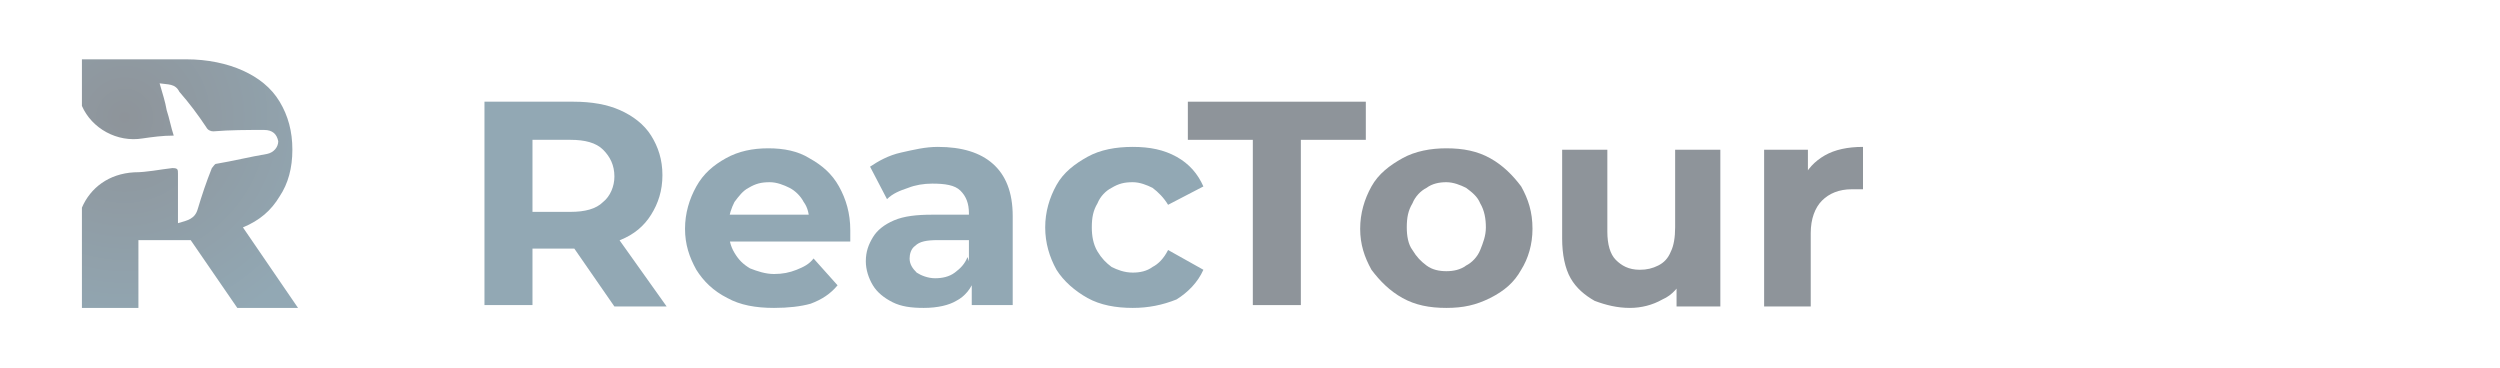
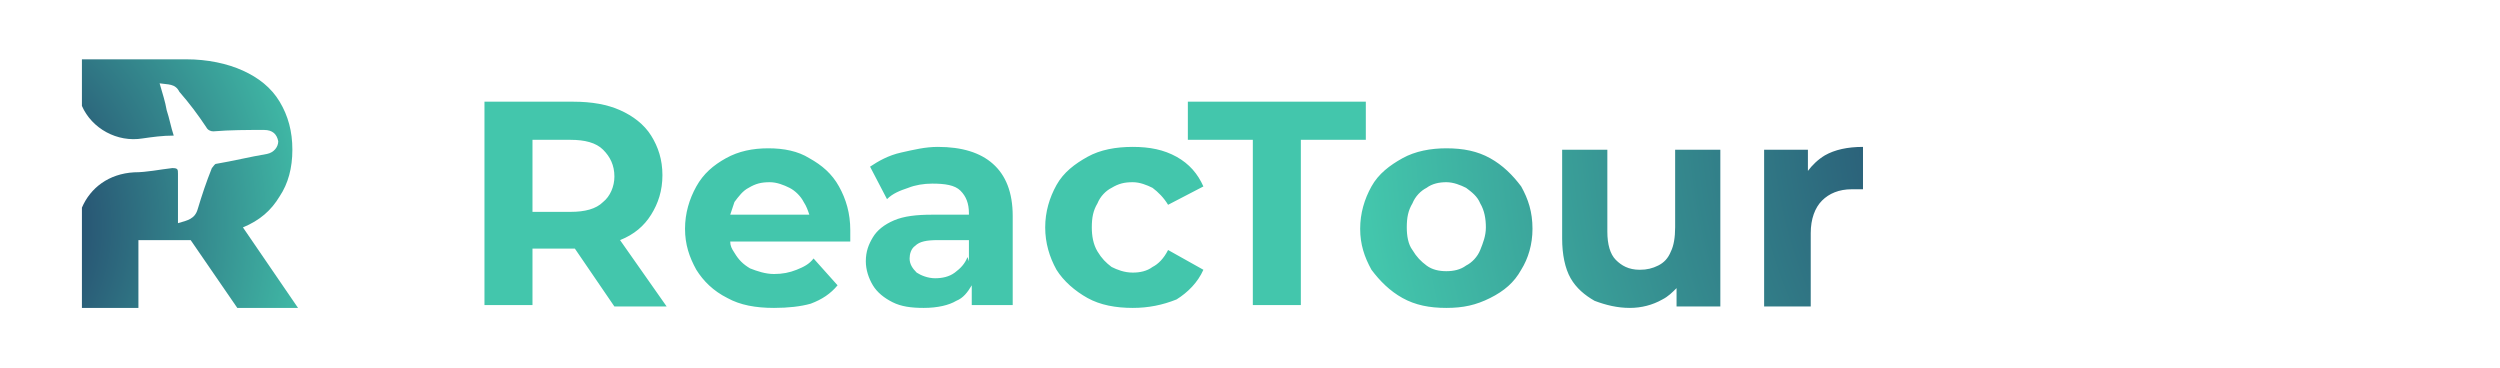
<svg xmlns="http://www.w3.org/2000/svg" version="1.1" id="Layer_1" x="0px" y="0px" viewBox="0 0 177 26" style="enable-background:new 0 0 177 26;" xml:space="preserve">
  <style type="text/css">
- 	.st0{fill:#92A8B4;}
- 	.st1{fill:#8E949A;}
- 	.st2{fill:url(#SVGID_1_);}
+ 	.st0{fill:url(#SVGID_1_);}
+ 	.st1{fill:url(#SVGID_00000125598377482512511680000011967836893470203275_);}
</style>
-   <g>
-     <path class="st0" d="M34.3,21.7V7.2h6.3c1.3,0,2.4,0.2,3.3,0.6c0.9,0.4,1.7,1,2.2,1.8c0.5,0.8,0.8,1.7,0.8,2.8c0,1.1-0.3,2-0.8,2.8   s-1.2,1.4-2.2,1.8c-0.9,0.4-2.1,0.6-3.3,0.6h-4.4l1.5-1.5v5.5H34.3z M37.7,16.5L36.2,15h4.2c1,0,1.8-0.2,2.3-0.7   c0.5-0.4,0.8-1.1,0.8-1.8c0-0.8-0.3-1.4-0.8-1.9s-1.3-0.7-2.3-0.7h-4.2l1.5-1.6V16.5z M43.5,21.7l-3.6-5.2h3.6l3.7,5.2H43.5z" />
-     <path class="st0" d="M54.8,21.8c-1.3,0-2.4-0.2-3.3-0.7c-1-0.5-1.7-1.2-2.2-2c-0.5-0.9-0.8-1.8-0.8-2.9c0-1.1,0.3-2.1,0.8-3   c0.5-0.9,1.2-1.5,2.1-2c0.9-0.5,1.9-0.7,3-0.7c1.1,0,2.1,0.2,2.9,0.7c0.9,0.5,1.6,1.1,2.1,2c0.5,0.9,0.8,1.9,0.8,3.1   c0,0.1,0,0.3,0,0.4c0,0.2,0,0.3,0,0.4h-9v-1.9h7.3l-1.2,0.6c0-0.6-0.1-1.1-0.4-1.5c-0.2-0.4-0.6-0.8-1-1c-0.4-0.2-0.9-0.4-1.4-0.4   c-0.6,0-1,0.1-1.5,0.4c-0.4,0.2-0.7,0.6-1,1c-0.2,0.4-0.4,0.9-0.4,1.5v0.5c0,0.6,0.1,1.1,0.4,1.6c0.3,0.5,0.6,0.8,1.1,1.1   c0.5,0.2,1.1,0.4,1.7,0.4c0.6,0,1.1-0.1,1.6-0.3s0.9-0.4,1.2-0.8l1.7,1.9c-0.5,0.6-1.1,1-1.9,1.3C56.7,21.7,55.8,21.8,54.8,21.8z" />
-     <path class="st0" d="M65.4,21.8c-0.9,0-1.6-0.1-2.2-0.4c-0.6-0.3-1.1-0.7-1.4-1.2c-0.3-0.5-0.5-1.1-0.5-1.7c0-0.7,0.2-1.2,0.5-1.7   c0.3-0.5,0.8-0.9,1.5-1.2c0.7-0.3,1.6-0.4,2.7-0.4h3V17h-2.6c-0.8,0-1.3,0.1-1.6,0.4c-0.3,0.2-0.4,0.6-0.4,0.9c0,0.4,0.2,0.7,0.5,1   c0.3,0.2,0.8,0.4,1.3,0.4c0.5,0,1-0.1,1.4-0.4c0.4-0.3,0.7-0.6,0.9-1.1l0.5,1.5c-0.2,0.7-0.7,1.3-1.3,1.6   C67.2,21.6,66.4,21.8,65.4,21.8z M68.8,21.7v-2.2L68.6,19v-3.9c0-0.7-0.2-1.2-0.6-1.6S66.9,13,66,13c-0.6,0-1.2,0.1-1.7,0.3   c-0.6,0.2-1.1,0.4-1.5,0.8l-1.2-2.3c0.6-0.4,1.3-0.8,2.2-1c0.9-0.2,1.7-0.4,2.6-0.4c1.7,0,3,0.4,3.9,1.2c0.9,0.8,1.4,2,1.4,3.7v6.3   H68.8z" />
-     <path class="st0" d="M80.2,21.8c-1.2,0-2.3-0.2-3.2-0.7c-0.9-0.5-1.7-1.2-2.2-2c-0.5-0.9-0.8-1.9-0.8-3c0-1.1,0.3-2.1,0.8-3   c0.5-0.9,1.3-1.5,2.2-2c0.9-0.5,2-0.7,3.2-0.7c1.2,0,2.2,0.2,3.1,0.7c0.9,0.5,1.5,1.2,1.9,2.1l-2.5,1.3c-0.3-0.5-0.7-0.9-1.1-1.2   c-0.4-0.2-0.9-0.4-1.4-0.4c-0.6,0-1,0.1-1.5,0.4c-0.4,0.2-0.8,0.6-1,1.1c-0.3,0.5-0.4,1-0.4,1.7c0,0.6,0.1,1.2,0.4,1.7   c0.3,0.5,0.6,0.8,1,1.1c0.4,0.2,0.9,0.4,1.5,0.4c0.5,0,1-0.1,1.4-0.4c0.4-0.2,0.8-0.6,1.1-1.2l2.5,1.4c-0.4,0.9-1.1,1.6-1.9,2.1   C82.3,21.6,81.3,21.8,80.2,21.8z" />
-     <path class="st1" d="M88.7,21.7V9.9h-4.6V7.2h12.6v2.7h-4.6v11.7H88.7z" />
-     <path class="st1" d="M102.4,21.8c-1.2,0-2.2-0.2-3.1-0.7s-1.6-1.2-2.2-2c-0.5-0.9-0.8-1.8-0.8-2.9c0-1.1,0.3-2.1,0.8-3   c0.5-0.9,1.3-1.5,2.2-2c0.9-0.5,2-0.7,3.1-0.7c1.2,0,2.2,0.2,3.1,0.7c0.9,0.5,1.6,1.2,2.2,2c0.5,0.9,0.8,1.8,0.8,3   c0,1.1-0.3,2.1-0.8,2.9c-0.5,0.9-1.2,1.5-2.2,2S103.6,21.8,102.4,21.8z M102.4,19.2c0.5,0,1-0.1,1.4-0.4c0.4-0.2,0.8-0.6,1-1.1   c0.2-0.5,0.4-1,0.4-1.6c0-0.6-0.1-1.2-0.4-1.7c-0.2-0.5-0.6-0.8-1-1.1c-0.4-0.2-0.9-0.4-1.4-0.4s-1,0.1-1.4,0.4   c-0.4,0.2-0.8,0.6-1,1.1c-0.3,0.5-0.4,1-0.4,1.7c0,0.6,0.1,1.2,0.4,1.6c0.3,0.5,0.6,0.8,1,1.1C101.4,19.1,101.9,19.2,102.4,19.2z" />
-     <path class="st1" d="M115.4,21.8c-0.9,0-1.7-0.2-2.5-0.5c-0.7-0.4-1.3-0.9-1.7-1.6c-0.4-0.7-0.6-1.7-0.6-2.8v-6.3h3.2v5.8   c0,0.9,0.2,1.6,0.6,2s0.9,0.7,1.7,0.7c0.5,0,0.9-0.1,1.3-0.3c0.4-0.2,0.7-0.5,0.9-1c0.2-0.4,0.3-1,0.3-1.7v-5.5h3.2v11.1h-3.1v-3.1   l0.6,0.9c-0.4,0.8-0.9,1.4-1.6,1.7C117,21.6,116.2,21.8,115.4,21.8z" />
-     <path class="st1" d="M124.9,21.7V10.6h3.1v3.1l-0.4-0.9c0.3-0.8,0.9-1.4,1.6-1.8c0.7-0.4,1.6-0.6,2.7-0.6v3c-0.1,0-0.3,0-0.4,0   s-0.2,0-0.4,0c-0.9,0-1.6,0.3-2.1,0.8c-0.5,0.5-0.8,1.3-0.8,2.3v5.2H124.9z" />
-   </g>
-   <radialGradient id="SVGID_1_" cx="8.827" cy="8.303" r="16.168" gradientUnits="userSpaceOnUse">
-     <stop offset="3.720238e-04" style="stop-color:#8E949A" />
-     <stop offset="1" style="stop-color:#92A8B4" />
+   <radialGradient id="SVGID_1_" cx="158.983" cy="7.592" r="62.572" gradientUnits="userSpaceOnUse">
+     <stop offset="2.066799e-05" style="stop-color:#191654" />
+     <stop offset="1" style="stop-color:#43C6AC" />
  </radialGradient>
-   <path class="st2" d="M17.2,16.1C17.3,16.1,17.3,16.1,17.2,16.1c1.2-0.5,2-1.2,2.6-2.2c0.6-0.9,0.9-2,0.9-3.3c0-1.3-0.3-2.4-0.9-3.4  s-1.5-1.7-2.6-2.2c-1.1-0.5-2.5-0.8-4-0.8H5.8v3.3c0.7,1.6,2.5,2.6,4.3,2.3c0.7-0.1,1.4-0.2,2.2-0.2C12.1,9,12,8.4,11.8,7.8  c-0.1-0.6-0.3-1.2-0.5-1.9c0.6,0.1,1.1,0,1.4,0.6C13.4,7.3,14,8.1,14.6,9c0.1,0.2,0.3,0.3,0.5,0.3c1.2-0.1,2.4-0.1,3.6-0.1  c0.6,0,0.9,0.3,1,0.8c0,0.4-0.3,0.8-0.8,0.9c-1.2,0.2-2.4,0.5-3.6,0.7c-0.1,0-0.2,0.2-0.3,0.3c-0.4,1-0.7,1.9-1,2.9  c-0.2,0.7-0.7,0.8-1.4,1c0-0.2,0-0.3,0-0.4c0-1,0-2.1,0-3.1c0-0.3,0-0.4-0.4-0.4c-0.9,0.1-1.8,0.3-2.7,0.3c-1.8,0.1-3.1,1.1-3.7,2.5  v7.1h4v-4.8h3.5c0.1,0,0.1,0,0.2,0l3.3,4.8h4.3L17.2,16.1z" />
+   <path class="st0" d="M43.9,17c1-0.4,1.7-1,2.2-1.8s0.8-1.7,0.8-2.8c0-1.1-0.3-2-0.8-2.8c-0.5-0.8-1.3-1.4-2.2-1.8  c-0.9-0.4-2-0.6-3.3-0.6h-6.3v14.4h3.4v-4h2.9c0,0,0,0,0.1,0l2.8,4.1h3.7L43.9,17C43.9,17,43.9,17,43.9,17z M42.7,10.6  c0.5,0.5,0.8,1.1,0.8,1.9c0,0.7-0.3,1.4-0.8,1.8c-0.5,0.5-1.3,0.7-2.3,0.7h-2.7V9.9h2.7C41.4,9.9,42.2,10.1,42.7,10.6z M57.3,11.2  c-0.8-0.5-1.8-0.7-2.9-0.7c-1.1,0-2.1,0.2-3,0.7c-0.9,0.5-1.6,1.1-2.1,2c-0.5,0.9-0.8,1.9-0.8,3c0,1.1,0.3,2,0.8,2.9  c0.5,0.8,1.2,1.5,2.2,2c0.9,0.5,2,0.7,3.3,0.7c1,0,1.9-0.1,2.6-0.3c0.8-0.3,1.4-0.7,1.9-1.3l-1.7-1.9c-0.3,0.4-0.7,0.6-1.2,0.8  c-0.5,0.2-1,0.3-1.6,0.3s-1.2-0.2-1.7-0.4c-0.5-0.3-0.8-0.6-1.1-1.1c-0.2-0.3-0.3-0.5-0.3-0.8h8.5c0-0.1,0-0.2,0-0.4  c0-0.1,0-0.3,0-0.4c0-1.2-0.3-2.2-0.8-3.1C58.9,12.3,58.2,11.7,57.3,11.2z M53,13.3c0.5-0.3,0.9-0.4,1.5-0.4c0.5,0,1,0.2,1.4,0.4  c0.4,0.2,0.8,0.6,1,1c0.2,0.3,0.3,0.6,0.4,0.9h-5.6c0.1-0.3,0.2-0.6,0.3-0.9C52.3,13.9,52.6,13.5,53,13.3z M66.4,10.4  c-0.9,0-1.7,0.2-2.6,0.4c-0.9,0.2-1.6,0.6-2.2,1l1.2,2.3c0.4-0.4,0.9-0.6,1.5-0.8c0.5-0.2,1.1-0.3,1.7-0.3c0.9,0,1.6,0.1,2,0.5  s0.6,0.9,0.6,1.6v0.1H66c-1.1,0-2,0.1-2.7,0.4c-0.7,0.3-1.2,0.7-1.5,1.2s-0.5,1-0.5,1.7c0,0.6,0.2,1.2,0.5,1.7s0.8,0.9,1.4,1.2  c0.6,0.3,1.3,0.4,2.2,0.4c1,0,1.8-0.2,2.3-0.5c0.5-0.2,0.8-0.6,1.1-1.1v1.4h2.9v-6.3c0-1.7-0.5-2.9-1.4-3.7  C69.4,10.8,68.1,10.4,66.4,10.4z M67.6,19.3c-0.4,0.3-0.9,0.4-1.4,0.4s-1-0.2-1.3-0.4c-0.3-0.3-0.5-0.6-0.5-1c0-0.3,0.1-0.7,0.4-0.9  c0.3-0.3,0.8-0.4,1.6-0.4h2.2v1.5l-0.1-0.3C68.3,18.7,68,19,67.6,19.3z M77.7,14.4c-0.3,0.5-0.4,1-0.4,1.7c0,0.6,0.1,1.2,0.4,1.7  s0.6,0.8,1,1.1c0.4,0.2,0.9,0.4,1.5,0.4c0.5,0,1-0.1,1.4-0.4c0.4-0.2,0.8-0.6,1.1-1.2l2.5,1.4c-0.4,0.9-1.1,1.6-1.9,2.1  c-1,0.4-2,0.6-3.1,0.6c-1.2,0-2.3-0.2-3.2-0.7s-1.7-1.2-2.2-2c-0.5-0.9-0.8-1.9-0.8-3c0-1.1,0.3-2.1,0.8-3c0.5-0.9,1.3-1.5,2.2-2  c0.9-0.5,2-0.7,3.2-0.7s2.2,0.2,3.1,0.7c0.9,0.5,1.5,1.2,1.9,2.1l-2.5,1.3c-0.3-0.5-0.7-0.9-1.1-1.2c-0.4-0.2-0.9-0.4-1.4-0.4  c-0.6,0-1,0.1-1.5,0.4C78.3,13.5,77.9,13.9,77.7,14.4z M96.7,9.9h-4.6v11.7h-3.4V9.9h-4.6V7.2h12.6V9.9z M105.5,11.2  c-0.9-0.5-1.9-0.7-3.1-0.7c-1.1,0-2.2,0.2-3.1,0.7c-0.9,0.5-1.7,1.1-2.2,2c-0.5,0.9-0.8,1.9-0.8,3c0,1.1,0.3,2,0.8,2.9  c0.6,0.8,1.3,1.5,2.2,2c0.9,0.5,1.9,0.7,3.1,0.7c1.2,0,2.1-0.2,3.1-0.7s1.7-1.1,2.2-2c0.5-0.8,0.8-1.8,0.8-2.9c0-1.2-0.3-2.1-0.8-3  C107.1,12.4,106.4,11.7,105.5,11.2z M104.8,17.7c-0.2,0.5-0.6,0.9-1,1.1c-0.4,0.3-0.9,0.4-1.4,0.4s-1-0.1-1.4-0.4s-0.7-0.6-1-1.1  c-0.3-0.4-0.4-1-0.4-1.6c0-0.7,0.1-1.2,0.4-1.7c0.2-0.5,0.6-0.9,1-1.1c0.4-0.3,0.9-0.4,1.4-0.4s1,0.2,1.4,0.4c0.4,0.3,0.8,0.6,1,1.1  c0.3,0.5,0.4,1.1,0.4,1.7C105.2,16.7,105,17.2,104.8,17.7z M118.6,10.6h3.2v11.1h-3.1v-1.3c-0.3,0.3-0.6,0.6-1,0.8  c-0.7,0.4-1.5,0.6-2.3,0.6c-0.9,0-1.7-0.2-2.5-0.5c-0.7-0.4-1.3-0.9-1.7-1.6c-0.4-0.7-0.6-1.7-0.6-2.8v-6.3h3.2v5.8  c0,0.9,0.2,1.6,0.6,2c0.4,0.4,0.9,0.7,1.7,0.7c0.5,0,0.9-0.1,1.3-0.3c0.4-0.2,0.7-0.5,0.9-1c0.2-0.4,0.3-1,0.3-1.7V10.6z   M131.9,10.4v3c-0.1,0-0.3,0-0.4,0s-0.2,0-0.4,0c-0.9,0-1.6,0.3-2.1,0.8s-0.8,1.3-0.8,2.3v5.2h-3.3V10.6h3.1v1.5  c0.3-0.4,0.7-0.8,1.2-1.1C129.9,10.6,130.8,10.4,131.9,10.4z" />
+   <radialGradient id="SVGID_00000180362633070197200410000007403127353874546049_" cx="-4.751" cy="15.955" r="28.737" gradientUnits="userSpaceOnUse">
+     <stop offset="2.066799e-05" style="stop-color:#191654" />
+     <stop offset="1" style="stop-color:#43C6AC" />
+   </radialGradient>
+   <path style="fill:url(#SVGID_00000180362633070197200410000007403127353874546049_);" d="M17.2,16.1C17.3,16.1,17.3,16.1,17.2,16.1  c1.2-0.5,2-1.2,2.6-2.2c0.6-0.9,0.9-2,0.9-3.3s-0.3-2.4-0.9-3.4S18.3,5.5,17.2,5s-2.5-0.8-4-0.8H5.8v3.3c0.7,1.6,2.5,2.6,4.3,2.3  c0.7-0.1,1.4-0.2,2.2-0.2C12.1,9,12,8.4,11.8,7.8c-0.1-0.6-0.3-1.2-0.5-1.9c0.6,0.1,1.1,0,1.4,0.6C13.4,7.3,14,8.1,14.6,9  c0.1,0.2,0.3,0.3,0.5,0.3c1.2-0.1,2.4-0.1,3.6-0.1c0.6,0,0.9,0.3,1,0.8c0,0.4-0.3,0.8-0.8,0.9c-1.2,0.2-2.4,0.5-3.6,0.7  c-0.1,0-0.2,0.2-0.3,0.3c-0.4,1-0.7,1.9-1,2.9c-0.2,0.7-0.7,0.8-1.4,1c0-0.2,0-0.3,0-0.4c0-1,0-2.1,0-3.1c0-0.3,0-0.4-0.4-0.4  c-0.9,0.1-1.8,0.3-2.7,0.3c-1.8,0.1-3.1,1.1-3.7,2.5v7.1h4V17h3.5c0.1,0,0.1,0,0.2,0l3.3,4.8h4.3L17.2,16.1z" />
</svg>
